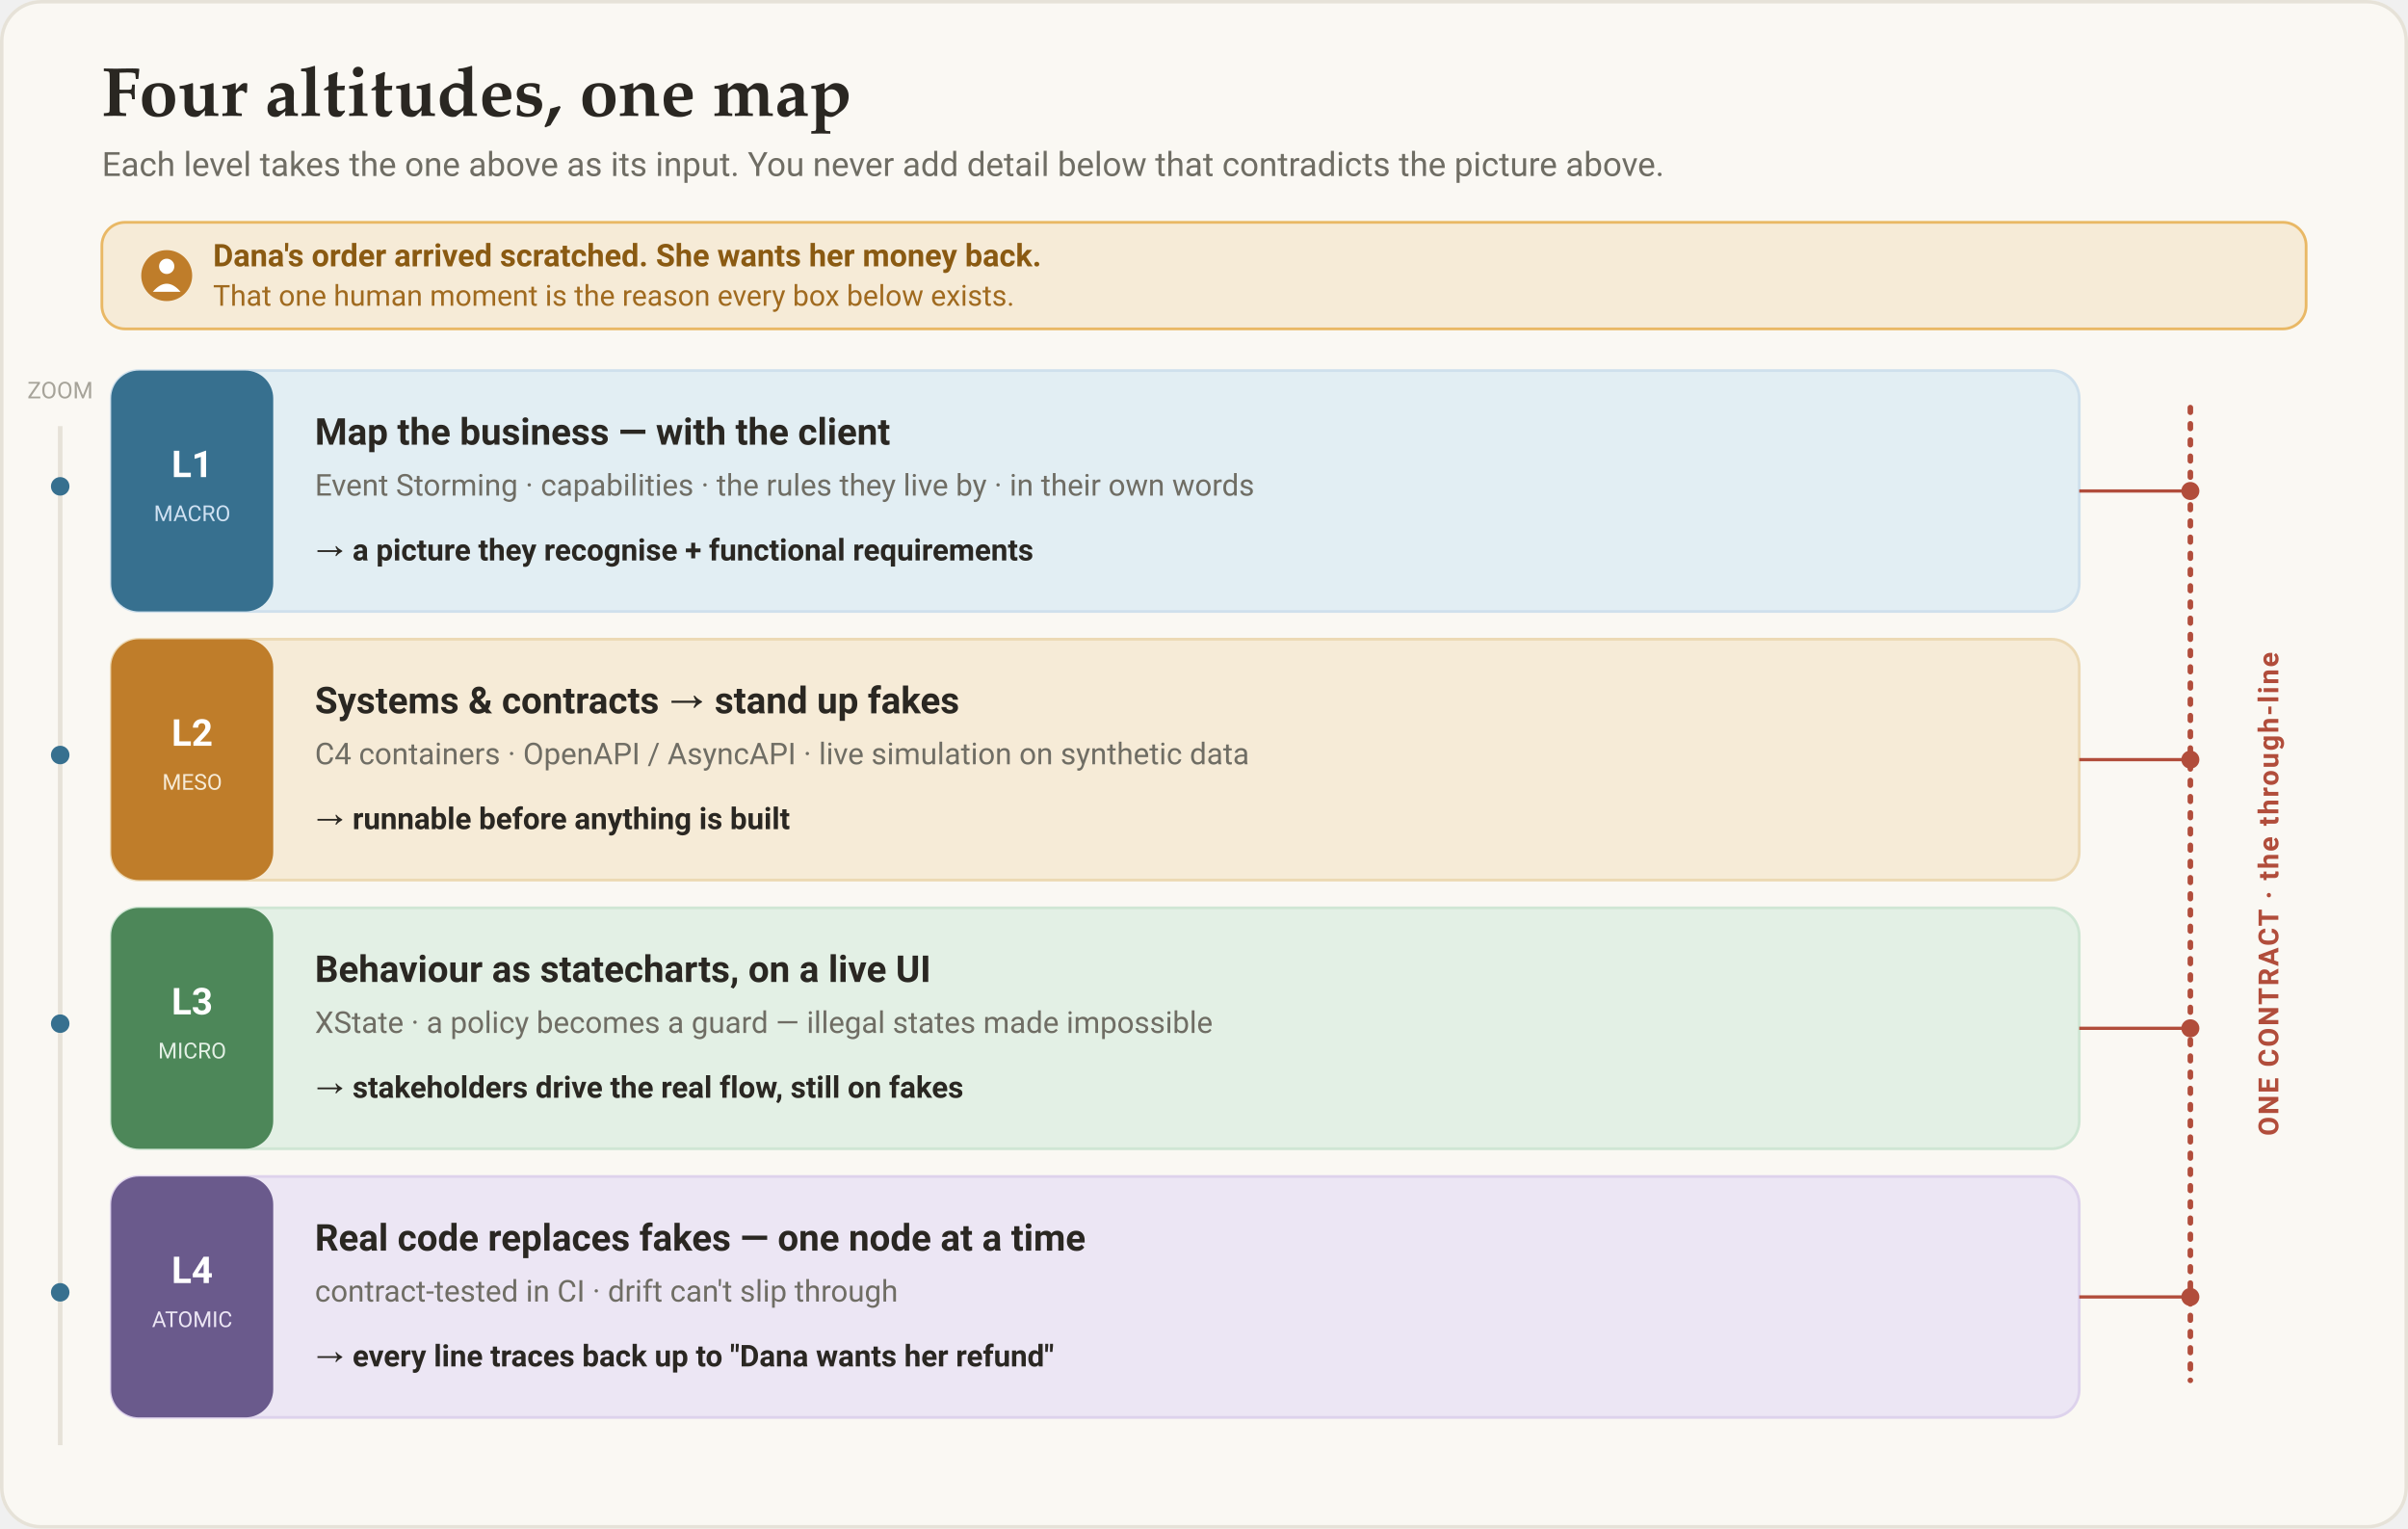
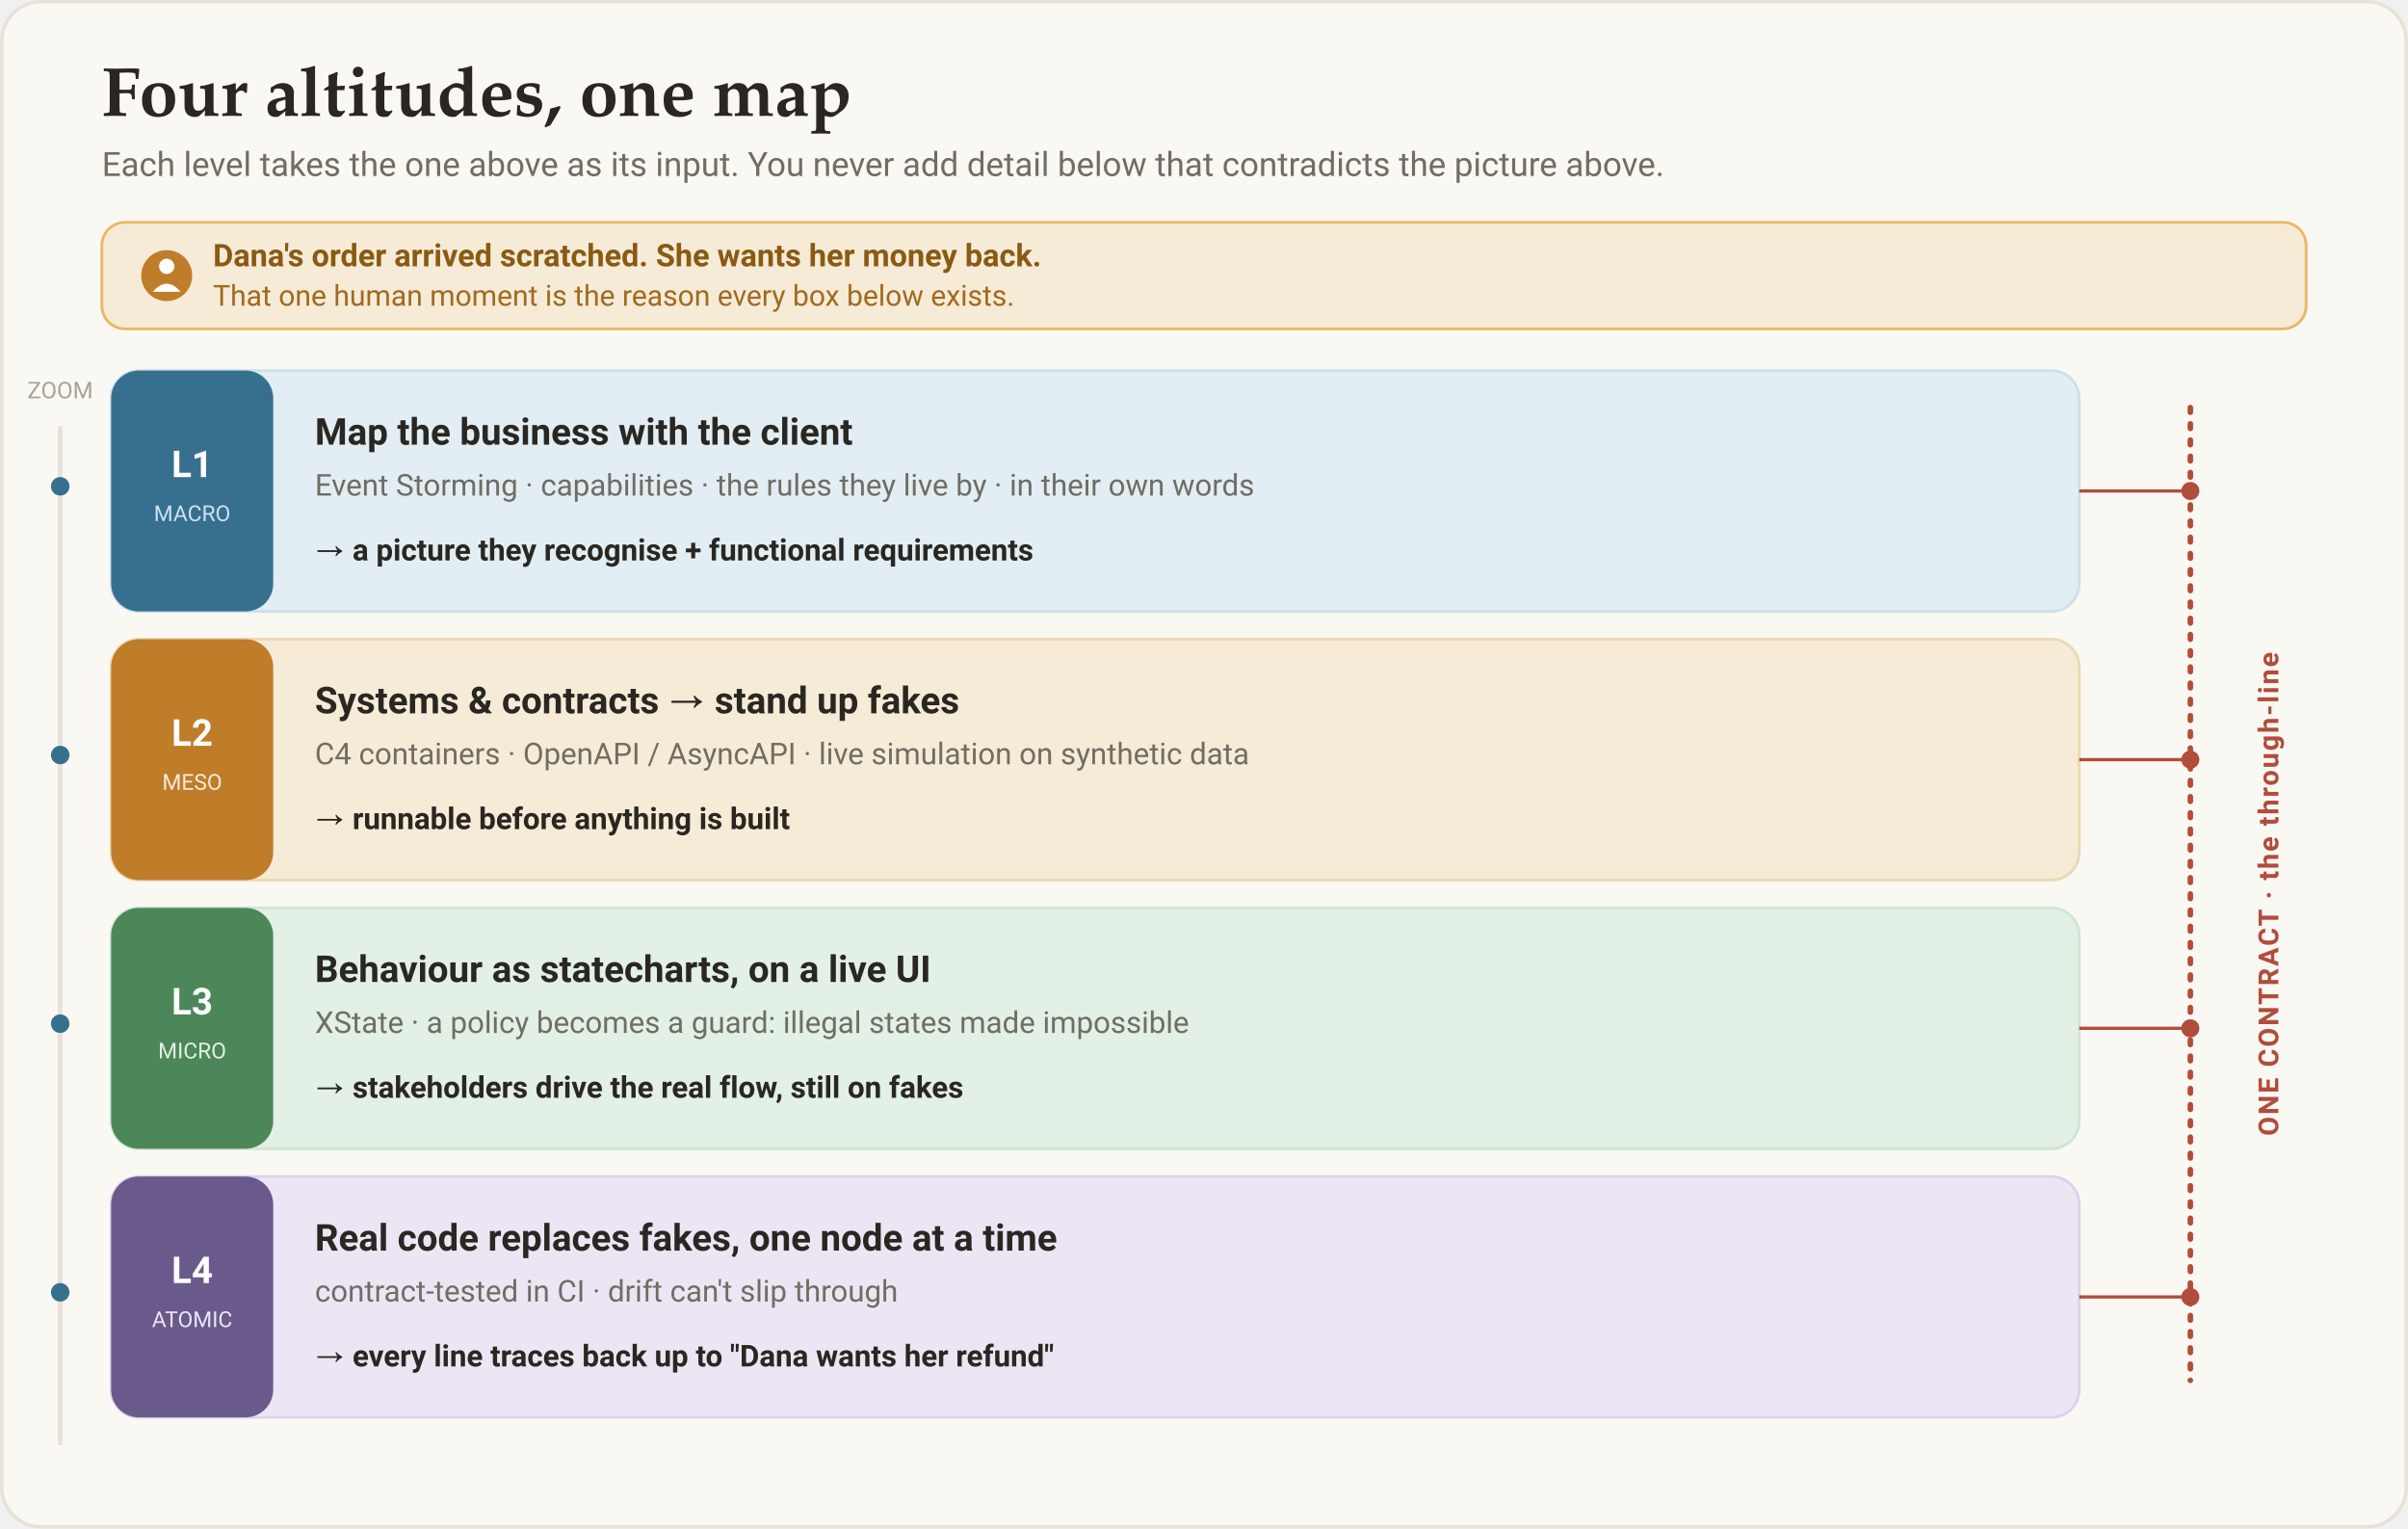
- <svg xmlns="http://www.w3.org/2000/svg" viewBox="0 0 1040 660" font-family="-apple-system, 'Segoe UI', Roboto, Helvetica, Arial, sans-serif" role="img" aria-label="The four zoom levels: Macro business map, Meso systems and contracts, Micro behaviour on live fakes, Atomic real code — linked by one contract.">
+ <svg xmlns="http://www.w3.org/2000/svg" viewBox="0 0 1040 660" font-family="-apple-system, 'Segoe UI', Roboto, Helvetica, Arial, sans-serif" role="img" aria-label="The four zoom levels: Macro business map, Meso systems and contracts, Micro behaviour on live fakes, Atomic real code, linked by one contract.">
  <rect width="1040" height="660" rx="18" fill="#faf8f3" />
  <rect x="0.75" y="0.75" width="1038.5" height="658.5" rx="17" fill="none" stroke="#e6e2d8" stroke-width="1.5" />
  <text x="44" y="50" font-family="Georgia, Palatino, serif" font-size="30" font-weight="700" fill="#2a2722">Four altitudes, one map</text>
  <text x="44" y="76" font-size="14.5" fill="#6f6d64">Each level takes the one above as its input. You never add detail below that contradicts the picture above.</text>
  <rect x="44" y="96" width="952" height="46" rx="10" fill="#f6ebd7" stroke="#e9b865" stroke-width="1.2" />
  <circle cx="72" cy="119" r="11" fill="#bf7d2a" />
  <circle cx="72" cy="115" r="3.3" fill="#fff" />
  <path d="M66 126 q6 -7 12 0" fill="#fff" />
  <text x="92" y="115" font-size="13.5" font-weight="700" fill="#8a5a12">Dana's order arrived scratched. She wants her money back.</text>
  <text x="92" y="132" font-size="12.5" fill="#a06a1f">That one human moment is the reason every box below exists.</text>
  <text x="26" y="172" font-size="10" fill="#a6a399" text-anchor="middle">ZOOM</text>
  <line x1="26" y1="184" x2="26" y2="624" stroke="#e6e2d8" stroke-width="2" />
  <g fill="#37708f">
    <circle cx="26" cy="210" r="4" />
    <circle cx="26" cy="326" r="4" />
    <circle cx="26" cy="442" r="4" />
    <circle cx="26" cy="558" r="4" />
  </g>
  <g font-family="-apple-system, 'Segoe UI', Roboto, Helvetica, Arial, sans-serif">
    <rect x="48" y="160" width="850" height="104" rx="12" fill="#e2eef3" stroke="#cfe0ec" stroke-width="1.2" />
    <rect x="48" y="160" width="70" height="104" rx="12" fill="#37708f" />
    <text x="83" y="206" fill="#fff" font-size="16" font-weight="700" text-anchor="middle">L1</text>
    <text x="83" y="225" fill="#cfe1f2" font-size="9.5" text-anchor="middle">MACRO</text>
-     <text x="136" y="192" fill="#2a2722" font-size="16" font-weight="700">Map the business — with the client</text>
+     <text x="136" y="192" fill="#2a2722" font-size="16" font-weight="700">Map the business with the client</text>
    <text x="136" y="214" fill="#6f6d64" font-size="13">Event Storming · capabilities · the rules they live by · in their own words</text>
    <text x="136" y="242" fill="#2a2722" font-size="13" font-weight="600">→ a picture they recognise + functional requirements</text>
    <rect x="48" y="276" width="850" height="104" rx="12" fill="#f6ebd7" stroke="#ecd9b4" stroke-width="1.2" />
    <rect x="48" y="276" width="70" height="104" rx="12" fill="#bf7d2a" />
    <text x="83" y="322" fill="#fff" font-size="16" font-weight="700" text-anchor="middle">L2</text>
    <text x="83" y="341" fill="#f6ebd7" font-size="9.5" text-anchor="middle">MESO</text>
    <text x="136" y="308" fill="#2a2722" font-size="16" font-weight="700">Systems &amp; contracts → stand up fakes</text>
    <text x="136" y="330" fill="#6f6d64" font-size="13">C4 containers · OpenAPI / AsyncAPI · live simulation on synthetic data</text>
    <text x="136" y="358" fill="#2a2722" font-size="13" font-weight="600">→ runnable before anything is built</text>
    <rect x="48" y="392" width="850" height="104" rx="12" fill="#e3f0e5" stroke="#cfe6d4" stroke-width="1.2" />
    <rect x="48" y="392" width="70" height="104" rx="12" fill="#4d8759" />
    <text x="83" y="438" fill="#fff" font-size="16" font-weight="700" text-anchor="middle">L3</text>
    <text x="83" y="457" fill="#e3f0e5" font-size="9.5" text-anchor="middle">MICRO</text>
    <text x="136" y="424" fill="#2a2722" font-size="16" font-weight="700">Behaviour as statecharts, on a live UI</text>
-     <text x="136" y="446" fill="#6f6d64" font-size="13">XState · a policy becomes a guard — illegal states made impossible</text>
+     <text x="136" y="446" fill="#6f6d64" font-size="13">XState · a policy becomes a guard: illegal states made impossible</text>
    <text x="136" y="474" fill="#2a2722" font-size="13" font-weight="600">→ stakeholders drive the real flow, still on fakes</text>
    <rect x="48" y="508" width="850" height="104" rx="12" fill="#ece6f4" stroke="#ddd2ec" stroke-width="1.2" />
    <rect x="48" y="508" width="70" height="104" rx="12" fill="#6a5a8c" />
    <text x="83" y="554" fill="#fff" font-size="16" font-weight="700" text-anchor="middle">L4</text>
    <text x="83" y="573" fill="#ece6f4" font-size="9.5" text-anchor="middle">ATOMIC</text>
-     <text x="136" y="540" fill="#2a2722" font-size="16" font-weight="700">Real code replaces fakes — one node at a time</text>
+     <text x="136" y="540" fill="#2a2722" font-size="16" font-weight="700">Real code replaces fakes, one node at a time</text>
    <text x="136" y="562" fill="#6f6d64" font-size="13">contract-tested in CI · drift can't slip through</text>
    <text x="136" y="590" fill="#2a2722" font-size="13" font-weight="600">→ every line traces back up to "Dana wants her refund"</text>
  </g>
  <g stroke="#b14d3b" fill="#b14d3b">
    <path d="M946 176 L946 596" stroke-width="2.4" stroke-dasharray="2 5" stroke-linecap="round" fill="none" />
    <line x1="898" y1="212" x2="946" y2="212" stroke-width="1.4" />
    <line x1="898" y1="328" x2="946" y2="328" stroke-width="1.4" />
    <line x1="898" y1="444" x2="946" y2="444" stroke-width="1.4" />
    <line x1="898" y1="560" x2="946" y2="560" stroke-width="1.4" />
    <circle cx="946" cy="212" r="3.4" />
    <circle cx="946" cy="328" r="3.4" />
    <circle cx="946" cy="444" r="3.4" />
    <circle cx="946" cy="560" r="3.4" />
  </g>
  <text x="984" y="386" fill="#b14d3b" font-size="12" font-weight="700" letter-spacing="0.8" transform="rotate(-90 984 386)" text-anchor="middle">ONE CONTRACT · the through-line</text>
</svg>
